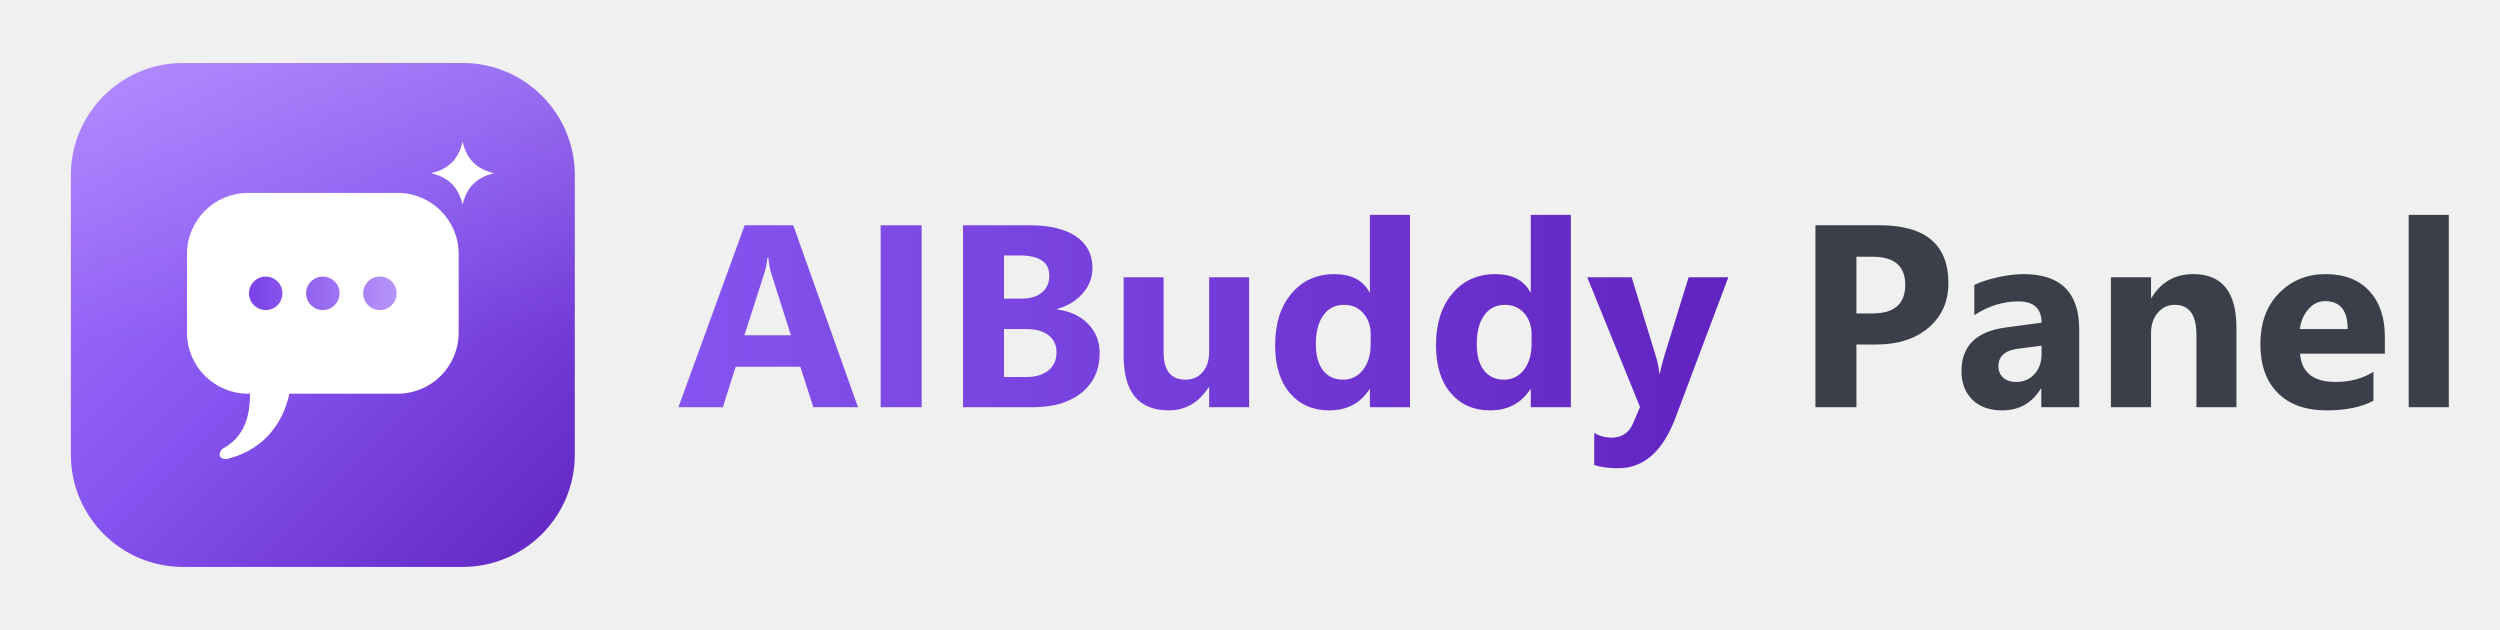
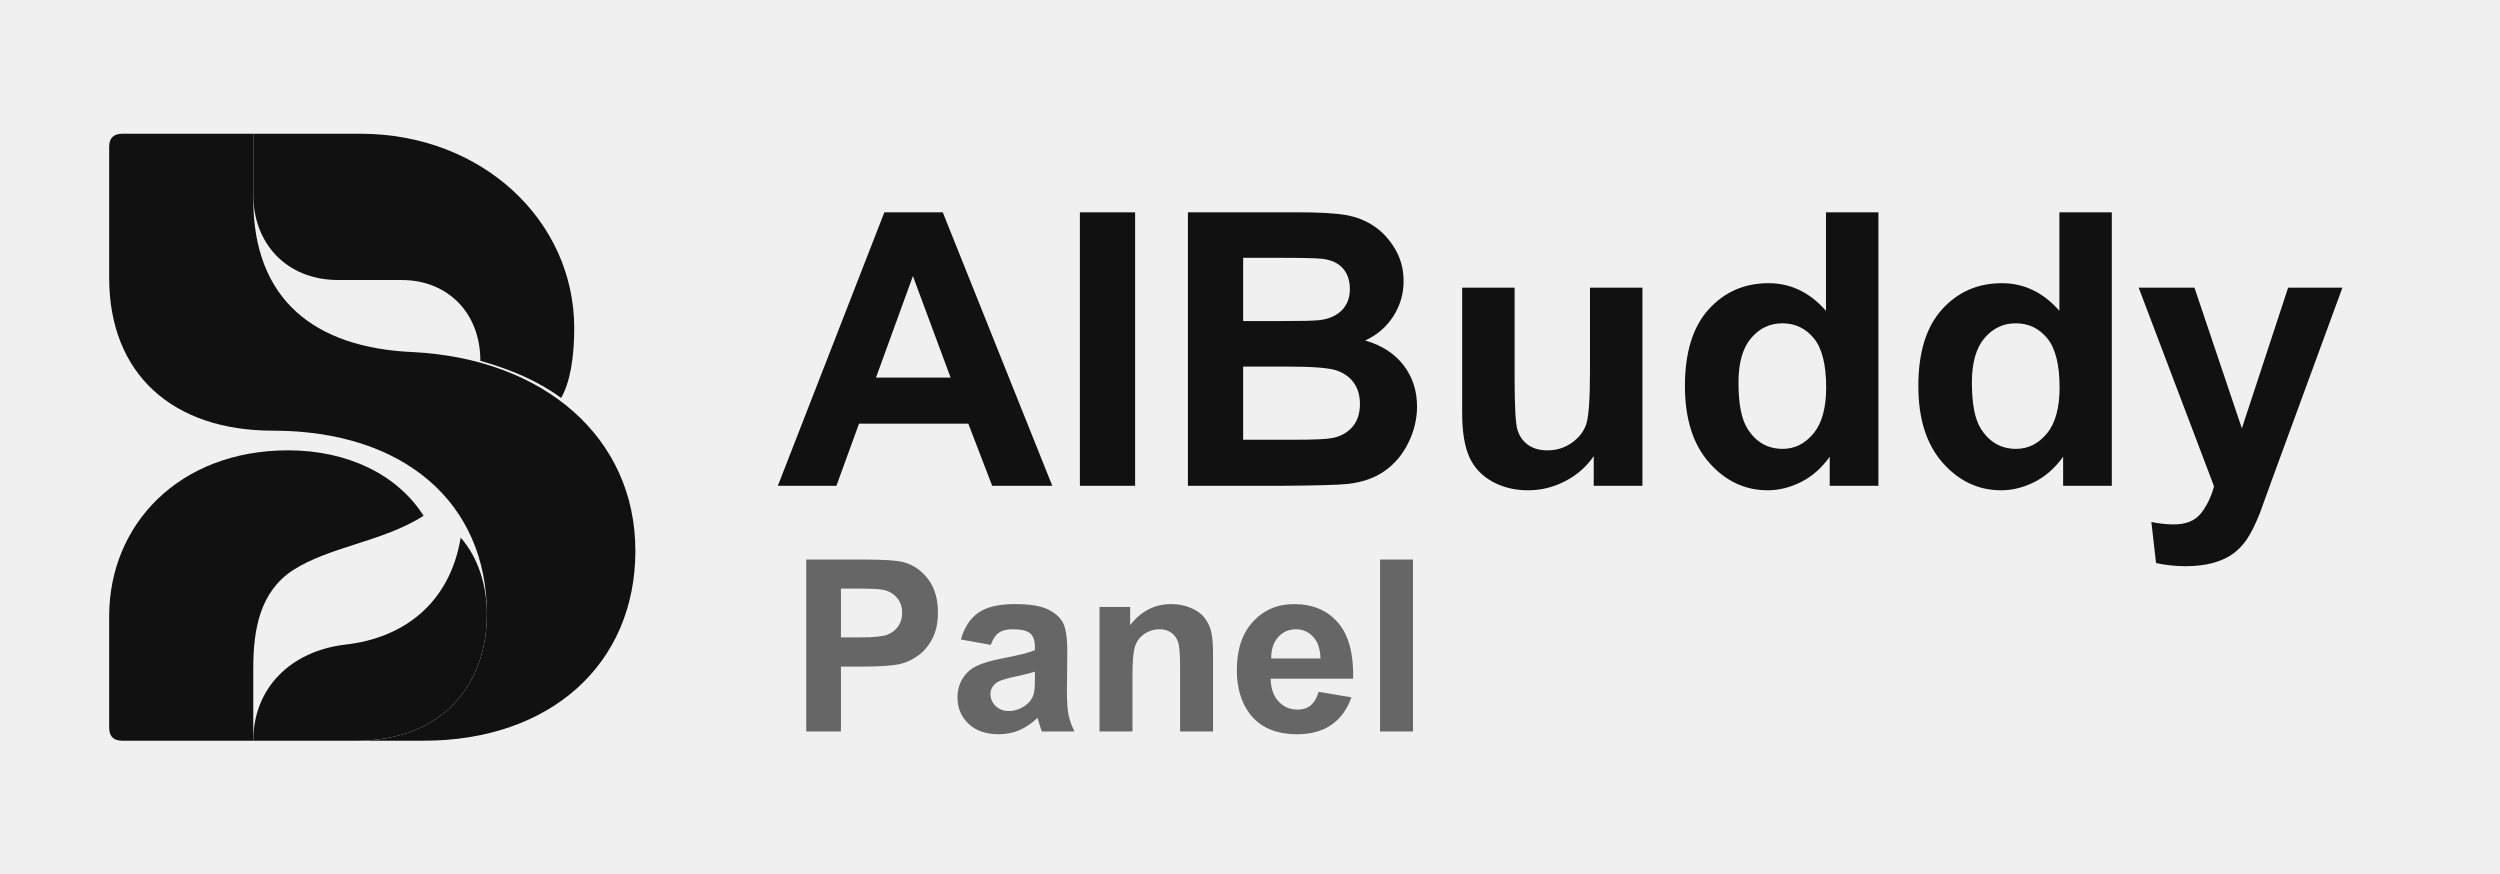
- <svg xmlns="http://www.w3.org/2000/svg" viewBox="0 0 1270 320" width="1270" height="320">
-   <defs>
-     <linearGradient id="tg" x1="0" y1="0" x2="1" y2="0">
-       <stop offset="0" stop-color="#8654f0" />
-       <stop offset="1" stop-color="#6123c0" />
-     </linearGradient>
-   </defs>
-   <g transform="translate(36 32) scale(0.5)">
-     <defs>
-       <linearGradient id="bg" x1="0" y1="0" x2="1" y2="1">
-         <stop offset="0" stop-color="#a678ff" />
-         <stop offset=".48" stop-color="#8654f0" />
-         <stop offset="1" stop-color="#6123c0" />
-       </linearGradient>
-       <linearGradient id="sheen" x1="0" y1="0" x2="0" y2="1">
-         <stop offset="0" stop-color="#ffffff" stop-opacity=".16" />
-         <stop offset=".55" stop-color="#ffffff" stop-opacity="0" />
-       </linearGradient>
-       <linearGradient id="dots" x1="181" y1="0" x2="331" y2="0" gradientUnits="userSpaceOnUse">
-         <stop offset="0" stop-color="#7a41e8" />
-         <stop offset="1" stop-color="#b795fa" />
-       </linearGradient>
-     </defs>
-     <rect width="512" height="512" rx="114" fill="url(#bg)" />
-     <rect width="512" height="512" rx="114" fill="url(#sheen)" />
-     <path fill="#ffffff" d="M 180 132 H 332 A 62 62 0 0 1 394 194 V 274 A 62 62 0 0 1 332 336 H 222     C 216 364 198 392 160 402 C 152 404 148 398 154 392 C 176 380 182 360 182 336 H 180     A 62 62 0 0 1 118 274 V 194 A 62 62 0 0 1 180 132 Z" />
-     <g fill="url(#dots)">
-       <circle cx="198" cy="234" r="17" />
-       <circle cx="256" cy="234" r="17" />
-       <circle cx="314" cy="234" r="17" />
+ <svg xmlns="http://www.w3.org/2000/svg" viewBox="0 0 916 320" width="916" height="320">
+   <g transform="translate(40 49) scale(.8)">
+     <g fill="#111111">
+       <path d="M66 0H115C171 0 213 40 213 89C213 103 211 114 207 121C196 113 184 108 170 104C170 82 155 67 134 67H105C81 67 66 50 66 28Z" />
+       <path d="M6 278Q0 278 0 272V221C0 179 32 145 82 145C109 145 132 156 144 175C125 187 101 189 84 200C69 210 66 227 66 245V278Z" />
+       <path d="M66 278H113C153 278 173 252 173 220C173 207 169 194 161 185C156 215 135 231 108 234C83 237 66 254 66 278Z" />
+       <path d="M6 0H66V30C66 76 94 98 139 100C199 103 241 139 241 191C241 243 202 278 144 278H113C153 278 173 252 173 220C173 169 135 136 75 136C29 136 0 110 0 66V6Q0 0 6 0Z" />
    </g>
-     <path fill="#ffffff" d="M 398 80 C 402.2 97.8 412.2 107.8 430 112 C 412.2 116.2 402.2 126.2 398 144     C 393.8 126.2 383.8 116.2 366 112 C 383.8 107.8 393.8 97.8 398 80 Z" />
  </g>
-   <path fill="url(#tg)" d="M402.97 114.43L435.85 206.86L413.16 206.86L406.58 186.30L373.71 186.30L367.20 206.86L344.64 206.86L378.29 114.43L402.97 114.43M378.16 170.32L401.81 170.32L391.89 139.25Q390.79 135.77 390.34 130.93L389.83 130.93Q389.50 134.99 388.21 138.99L378.16 170.32M468.20 114.43L468.20 206.86L447.38 206.86L447.38 114.43L468.20 114.43M524.73 206.86L489.21 206.86L489.21 114.43L522.86 114.43Q538.33 114.43 546.64 120.11Q554.96 125.78 554.96 136.09Q554.96 143.57 549.90 149.17Q544.84 154.78 536.97 156.97L536.97 157.23Q546.83 158.46 552.73 164.51Q558.63 170.57 558.63 179.27Q558.63 191.97 549.54 199.42Q540.45 206.86 524.73 206.86M517.83 129.77L510.03 129.77L510.03 151.69L519.18 151.69Q525.63 151.69 529.33 148.56Q533.04 145.44 533.04 139.96Q533.04 129.77 517.83 129.77M521.44 167.16L510.03 167.16L510.03 191.52L521.31 191.52Q528.53 191.52 532.62 188.17Q536.71 184.82 536.71 179.02Q536.71 173.47 532.69 170.32Q528.66 167.16 521.44 167.16M634.55 140.86L634.55 206.86L614.25 206.86L614.25 196.81L613.93 196.81Q606.39 208.47 593.76 208.47Q570.81 208.47 570.81 180.69L570.81 140.86L591.11 140.86L591.11 178.89Q591.11 192.87 602.20 192.87Q607.68 192.87 610.96 189.04Q614.25 185.20 614.25 178.63L614.25 140.86L634.55 140.86M716.28 109.15L716.28 206.86L695.91 206.86L695.91 197.77L695.66 197.77Q688.70 208.47 675.22 208.47Q662.85 208.47 655.31 199.74Q647.77 191 647.77 175.34Q647.77 158.97 656.08 149.11Q664.40 139.25 677.87 139.25Q690.63 139.25 695.66 148.40L695.91 148.40L695.91 109.15L716.28 109.15M696.30 174.76L696.30 169.80Q696.30 163.35 692.56 159.10Q688.82 154.85 682.83 154.85Q676.06 154.85 672.26 160.16Q668.46 165.48 668.46 174.76Q668.46 183.46 672.13 188.17Q675.80 192.87 682.31 192.87Q688.50 192.87 692.40 187.91Q696.30 182.95 696.30 174.76M798.01 109.15L798.01 206.86L777.64 206.86L777.64 197.77L777.38 197.77Q770.42 208.47 756.95 208.47Q744.58 208.47 737.04 199.74Q729.49 191 729.49 175.34Q729.49 158.97 737.81 149.11Q746.12 139.25 759.59 139.25Q772.36 139.25 777.38 148.40L777.64 148.40L777.64 109.15L798.01 109.15M778.03 174.76L778.03 169.80Q778.03 163.35 774.29 159.10Q770.55 154.85 764.56 154.85Q757.79 154.85 753.99 160.16Q750.18 165.48 750.18 174.76Q750.18 183.46 753.86 188.17Q757.53 192.87 764.04 192.87Q770.23 192.87 774.13 187.91Q778.03 182.95 778.03 174.76M857.82 140.86L877.99 140.86L851.18 212.15Q841.51 237.86 822.05 237.86Q814.64 237.86 809.87 236.19L809.87 219.94Q813.93 222.33 818.70 222.33Q826.56 222.33 829.65 214.92L833.13 206.73L806.32 140.86L828.88 140.86L841.19 181.01Q842.35 184.75 843 189.84L843.25 189.84Q843.83 186.11 845.38 181.14" />
-   <path fill="#3b3f4a" d="M952.98 175.02L943.06 175.02L943.06 206.86L922.24 206.86L922.24 114.43L954.85 114.43Q989.79 114.43 989.79 143.89Q989.79 157.81 979.76 166.42Q969.74 175.02 952.98 175.02M951.24 130.42L943.06 130.42L943.06 159.23L951.24 159.23Q967.87 159.23 967.87 144.66Q967.87 130.42 951.24 130.42M1056.24 167.41L1056.24 206.86L1036.97 206.86L1036.97 197.39L1036.71 197.39Q1030.07 208.47 1017.05 208.47Q1007.45 208.47 1001.94 203.03Q996.43 197.58 996.43 188.49Q996.43 169.28 1019.18 166.32L1037.10 163.93Q1037.10 153.11 1025.36 153.11Q1013.57 153.11 1002.94 160.13L1002.94 144.79Q1007.19 142.60 1014.57 140.92Q1021.95 139.25 1028.01 139.25Q1056.24 139.25 1056.24 167.41M1037.10 180.05L1037.10 175.60L1025.11 177.15Q1015.18 178.44 1015.18 186.11Q1015.18 189.59 1017.60 191.81Q1020.02 194.03 1024.14 194.03Q1029.88 194.03 1033.49 190.07Q1037.10 186.11 1037.10 180.05M1136.10 166.45L1136.10 206.86L1115.79 206.86L1115.79 170.19Q1115.79 154.85 1104.84 154.85Q1099.55 154.85 1096.13 158.91Q1092.72 162.97 1092.72 169.22L1092.72 206.86L1072.35 206.86L1072.35 140.86L1092.72 140.86L1092.72 151.30L1092.98 151.30Q1100.26 139.25 1114.18 139.25Q1136.10 139.25 1136.10 166.45M1211.51 171.09L1211.51 179.66L1168.45 179.66Q1169.48 194.03 1186.56 194.03Q1197.45 194.03 1205.70 188.88L1205.70 203.57Q1196.55 208.47 1181.92 208.47Q1165.94 208.47 1157.11 199.61Q1148.28 190.75 1148.28 174.89Q1148.28 158.46 1157.82 148.85Q1167.36 139.25 1181.28 139.25Q1195.71 139.25 1203.61 147.82Q1211.51 156.39 1211.51 171.09M1168.32 167.16L1192.62 167.16Q1192.62 152.98 1181.15 152.98Q1176.25 152.98 1172.67 157.04Q1169.10 161.10 1168.32 167.16M1243.99 109.15L1243.99 206.86L1223.62 206.86L1223.62 109.15" />
+   <path fill="#111111" d="M345.43 77.79L385.56 178L363.54 178L354.79 155.24L314.74 155.24L306.46 178L285 178L324.03 77.79L345.43 77.79M320.96 138.35L348.30 138.35L334.49 101.16L320.96 138.35M415.91 178L395.67 178L395.67 77.79L415.91 77.79L415.91 178M435.25 178L435.25 77.79L475.31 77.79Q487.21 77.79 493.05 78.78Q498.90 79.77 503.51 82.91Q508.13 86.06 511.20 91.29Q514.28 96.52 514.28 103.01Q514.28 110.05 510.48 115.93Q506.69 121.81 500.20 124.75Q509.36 127.41 514.28 133.84Q519.20 140.27 519.20 148.95Q519.20 155.78 516.02 162.24Q512.84 168.70 507.34 172.57Q501.84 176.43 493.77 177.32Q488.71 177.86 469.37 178L435.25 178M467.11 94.46L455.49 94.46L455.49 117.64L468.75 117.64Q480.58 117.64 483.45 117.30Q488.64 116.68 491.62 113.71Q494.59 110.73 494.59 105.88Q494.59 101.23 492.03 98.33Q489.46 95.42 484.40 94.81Q481.40 94.46 467.11 94.46M471.83 134.32L455.49 134.32L455.49 161.12L474.22 161.12Q485.16 161.12 488.10 160.50Q492.61 159.68 495.44 156.50Q498.28 153.32 498.28 147.99Q498.28 143.48 496.09 140.33Q493.91 137.19 489.77 135.75Q485.63 134.32 471.83 134.32M601.78 178L583.94 178L583.94 167.13Q579.97 172.94 573.51 176.29Q567.05 179.64 559.87 179.64Q552.56 179.64 546.75 176.43Q540.94 173.21 538.34 167.40Q535.74 161.59 535.74 151.34L535.74 105.40L554.95 105.40L554.95 138.76Q554.95 154.07 556.01 157.53Q557.07 160.98 559.87 163Q562.68 165.01 566.98 165.01Q571.90 165.01 575.80 162.31Q579.70 159.61 581.13 155.61Q582.57 151.61 582.57 136.03L582.57 105.40L601.78 105.40L601.78 178M688.25 77.79L688.25 178L670.41 178L670.41 167.34Q665.97 173.56 659.92 176.60Q653.87 179.64 647.71 179.64Q635.21 179.64 626.28 169.56Q617.36 159.47 617.36 141.43Q617.36 122.97 626.04 113.37Q634.73 103.76 647.99 103.76Q660.16 103.76 669.04 113.88L669.04 77.79L688.25 77.79M636.98 140.13Q636.98 151.75 640.20 156.95Q644.84 164.46 653.18 164.46Q659.81 164.46 664.46 158.83Q669.11 153.19 669.11 141.97Q669.11 129.46 664.60 123.96Q660.09 118.46 653.05 118.46Q646.21 118.46 641.60 123.89Q636.98 129.33 636.98 140.13M773.77 77.79L773.77 178L755.93 178L755.93 167.34Q751.48 173.56 745.43 176.60Q739.38 179.64 733.23 179.64Q720.72 179.64 711.80 169.56Q702.88 159.47 702.88 141.43Q702.88 122.97 711.56 113.37Q720.24 103.76 733.51 103.76Q745.67 103.76 754.56 113.88L754.56 77.79L773.77 77.79M722.50 140.13Q722.50 151.75 725.71 156.95Q730.36 164.46 738.70 164.46Q745.33 164.46 749.98 158.83Q754.63 153.19 754.63 141.97Q754.63 129.46 750.12 123.96Q745.61 118.46 738.56 118.46Q731.73 118.46 727.11 123.89Q722.50 129.33 722.50 140.13M811.23 178.21L783.61 105.40L804.05 105.40L821.42 156.95L838.37 105.40L858.26 105.40L832.63 175.27L828.05 187.91Q825.52 194.27 823.23 197.62Q820.94 200.97 817.96 203.05Q814.99 205.14 810.65 206.30Q806.31 207.46 800.84 207.46Q795.30 207.46 789.97 206.30L788.26 191.26Q792.77 192.15 796.40 192.15Q803.10 192.15 806.31 188.22Q809.52 184.29 811.23 178.21" />
+   <path fill="#666666" d="M308.12 268L295.40 268L295.40 205.01L315.81 205.01Q327.41 205.01 330.94 205.95Q336.35 207.37 340 212.12Q343.66 216.87 343.66 224.39Q343.66 230.19 341.55 234.14Q339.45 238.09 336.20 240.35Q332.96 242.61 329.61 243.34Q325.05 244.24 316.41 244.24L308.12 244.24L308.12 268M314.27 215.66L308.12 215.66L308.12 233.54L315.08 233.54Q322.60 233.54 325.14 232.55Q327.67 231.56 329.11 229.46Q330.55 227.35 330.55 224.56Q330.55 221.12 328.53 218.89Q326.51 216.65 323.42 216.09Q321.14 215.66 314.27 215.66M363.04 236.29L352.08 234.31Q353.93 227.70 358.44 224.52Q362.95 221.34 371.84 221.34Q379.92 221.34 383.88 223.25Q387.83 225.16 389.44 228.10Q391.05 231.05 391.05 238.91L390.92 253Q390.92 259.02 391.50 261.88Q392.08 264.73 393.67 268L381.73 268Q381.25 266.80 380.57 264.43Q380.27 263.36 380.14 263.02Q377.04 266.02 373.52 267.53Q370 269.03 366 269.03Q358.95 269.03 354.89 265.21Q350.83 261.38 350.83 255.54Q350.83 251.67 352.68 248.64Q354.53 245.61 357.86 244Q361.19 242.39 367.46 241.19Q375.93 239.60 379.19 238.22L379.19 237.02Q379.19 233.54 377.47 232.06Q375.75 230.57 370.98 230.57Q367.76 230.57 365.96 231.84Q364.15 233.11 363.04 236.29M379.19 248.49L379.19 246.09Q376.87 246.86 371.84 247.93Q366.82 249.01 365.27 250.04Q362.91 251.71 362.91 254.29Q362.91 256.83 364.80 258.68Q366.69 260.52 369.61 260.52Q372.88 260.52 375.84 258.38Q378.03 256.74 378.72 254.38Q379.19 252.83 379.19 248.49M444.46 239.64L444.46 268L432.39 268L432.39 244.71Q432.39 237.32 431.61 235.15Q430.84 232.98 429.10 231.78Q427.36 230.57 424.91 230.57Q421.77 230.57 419.28 232.29Q416.79 234.01 415.87 236.85Q414.94 239.68 414.94 247.33L414.94 268L402.87 268L402.87 222.37L414.08 222.37L414.08 229.07Q420.05 221.34 429.12 221.34Q433.12 221.34 436.43 222.78Q439.73 224.21 441.43 226.45Q443.13 228.68 443.79 231.52Q444.46 234.36 444.46 239.64M483.13 253.48L495.16 255.50Q492.84 262.11 487.84 265.57Q482.83 269.03 475.31 269.03Q463.41 269.03 457.70 261.25Q453.18 255.02 453.18 245.53Q453.18 234.18 459.11 227.76Q465.04 221.34 474.11 221.34Q484.29 221.34 490.18 228.06Q496.07 234.79 495.81 248.66L465.56 248.66Q465.69 254.04 468.48 257.02Q471.27 260.01 475.44 260.01Q478.28 260.01 480.21 258.46Q482.14 256.91 483.13 253.48M465.77 241.27L483.82 241.27Q483.69 236.03 481.11 233.30Q478.54 230.57 474.84 230.57Q470.89 230.57 468.31 233.45Q465.73 236.33 465.77 241.27M517.72 268L505.65 268L505.65 205.01L517.72 205.01" />
</svg>
